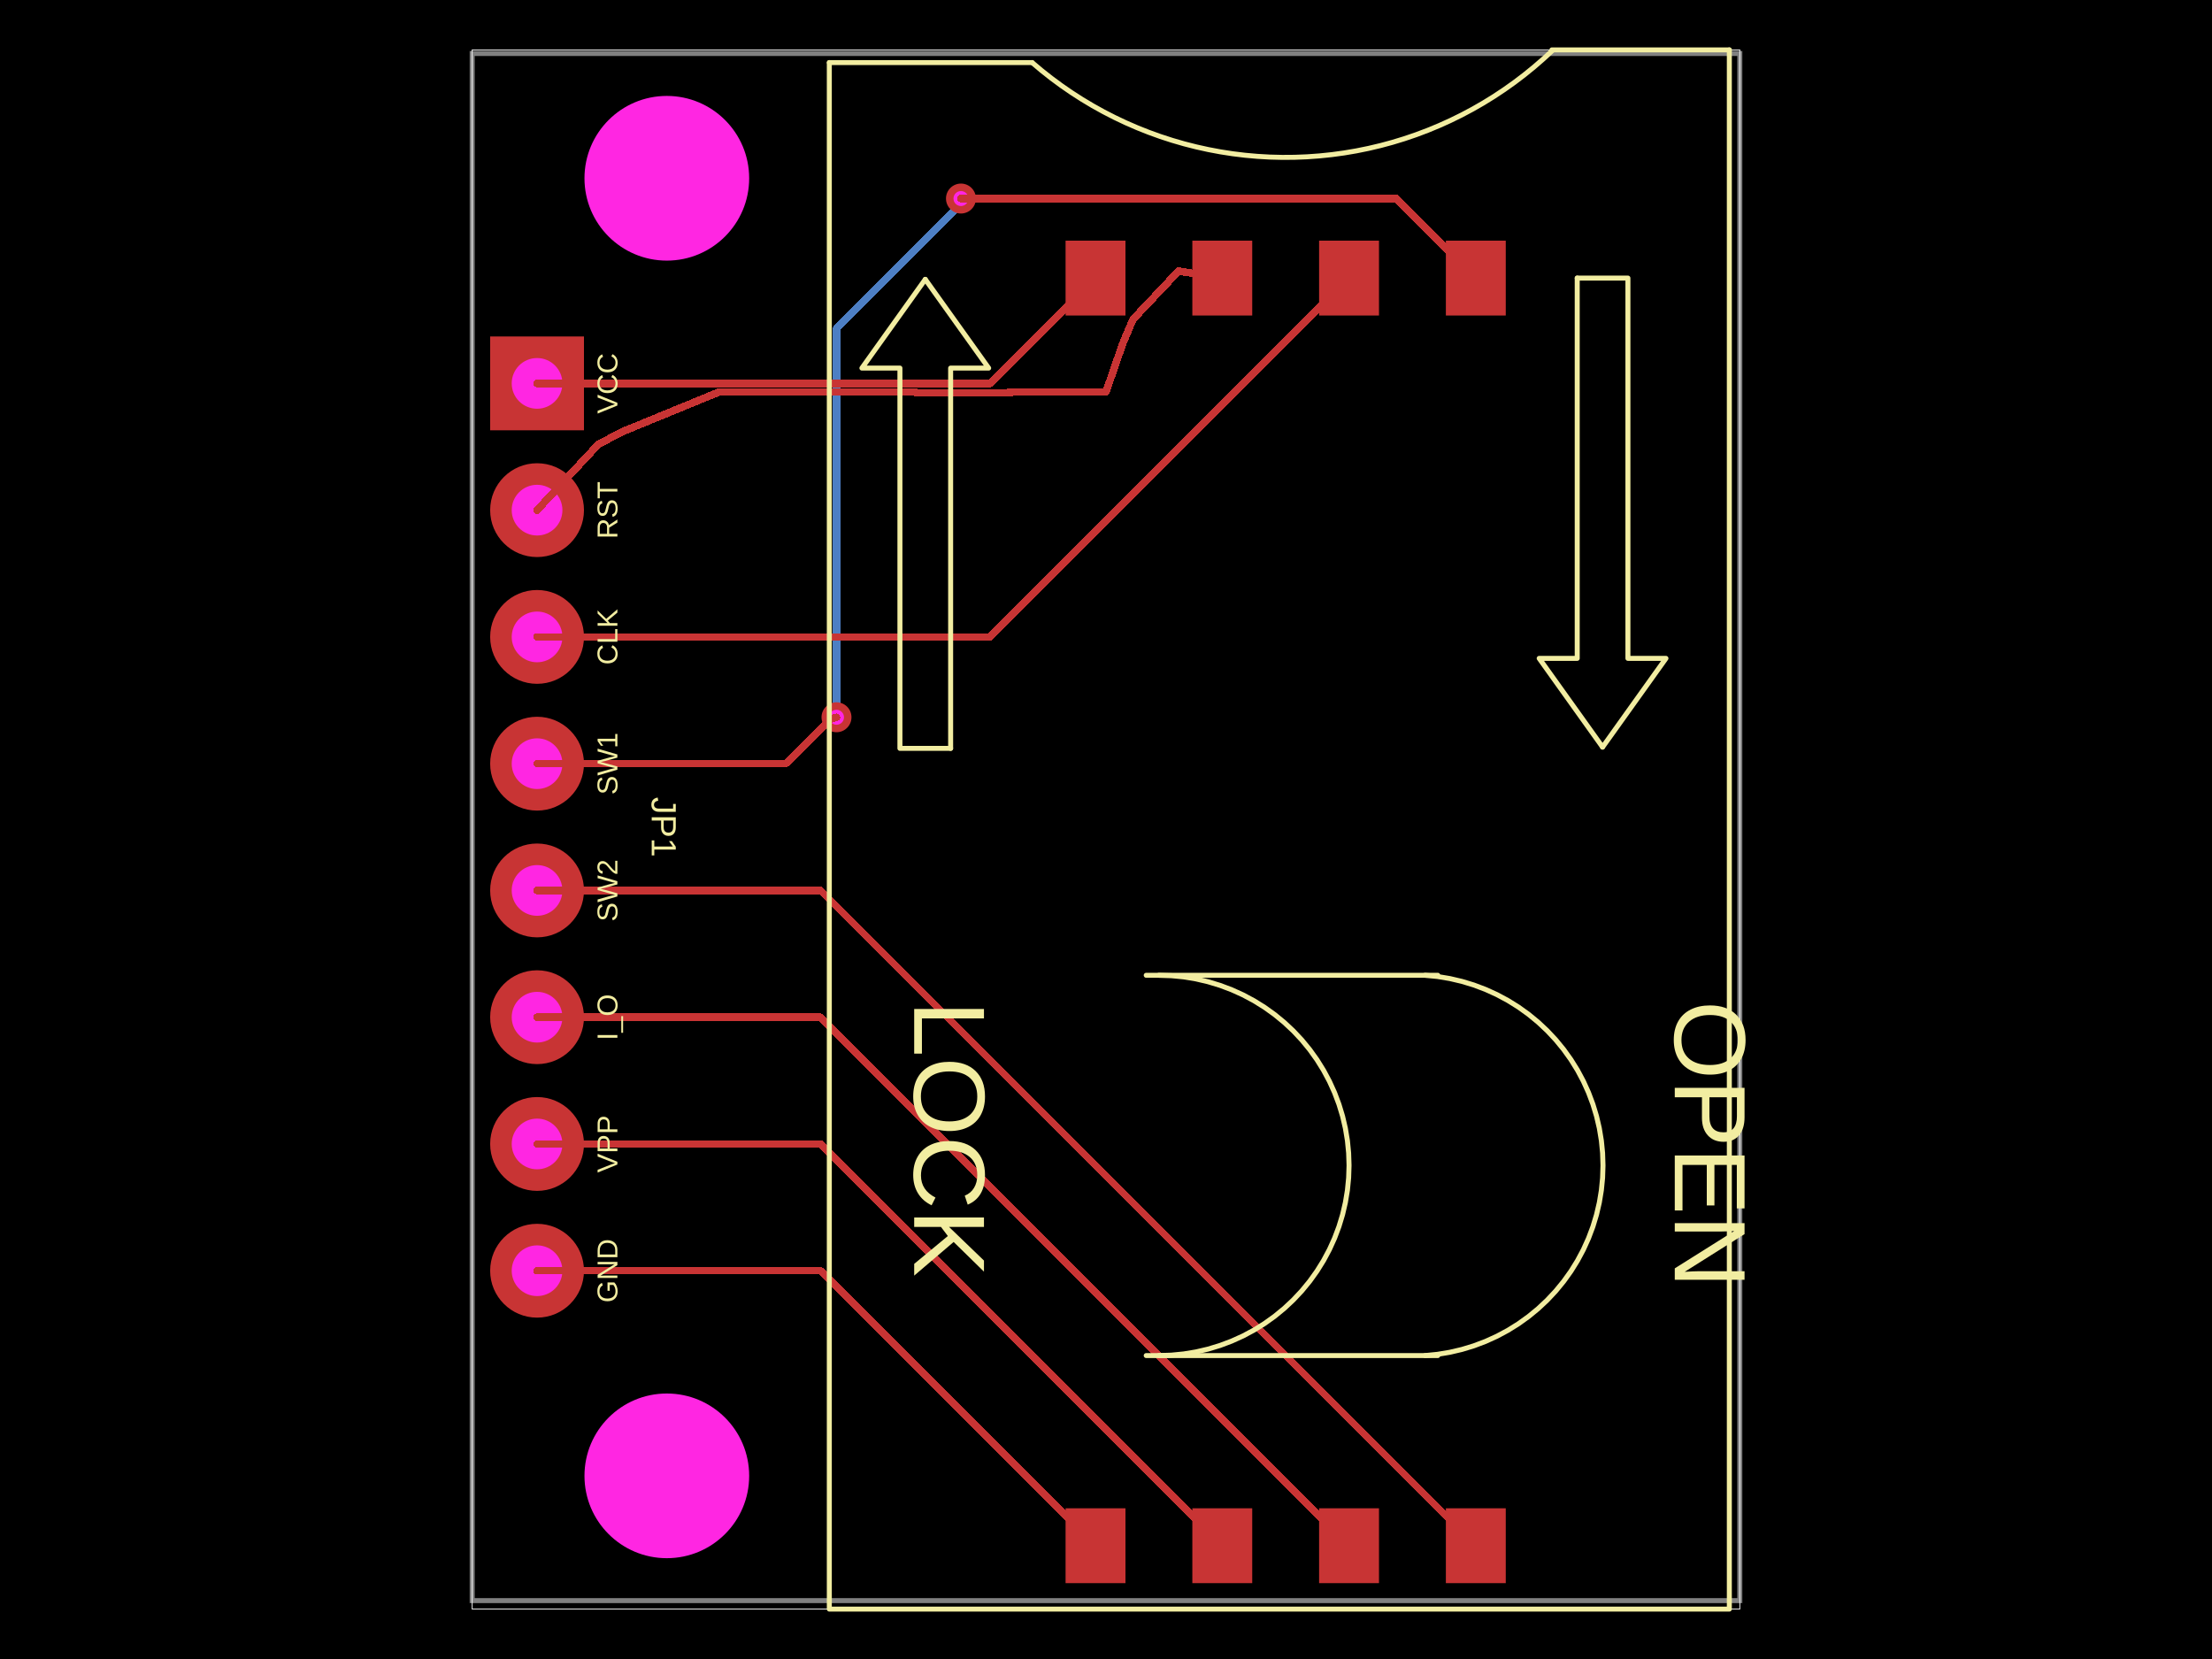
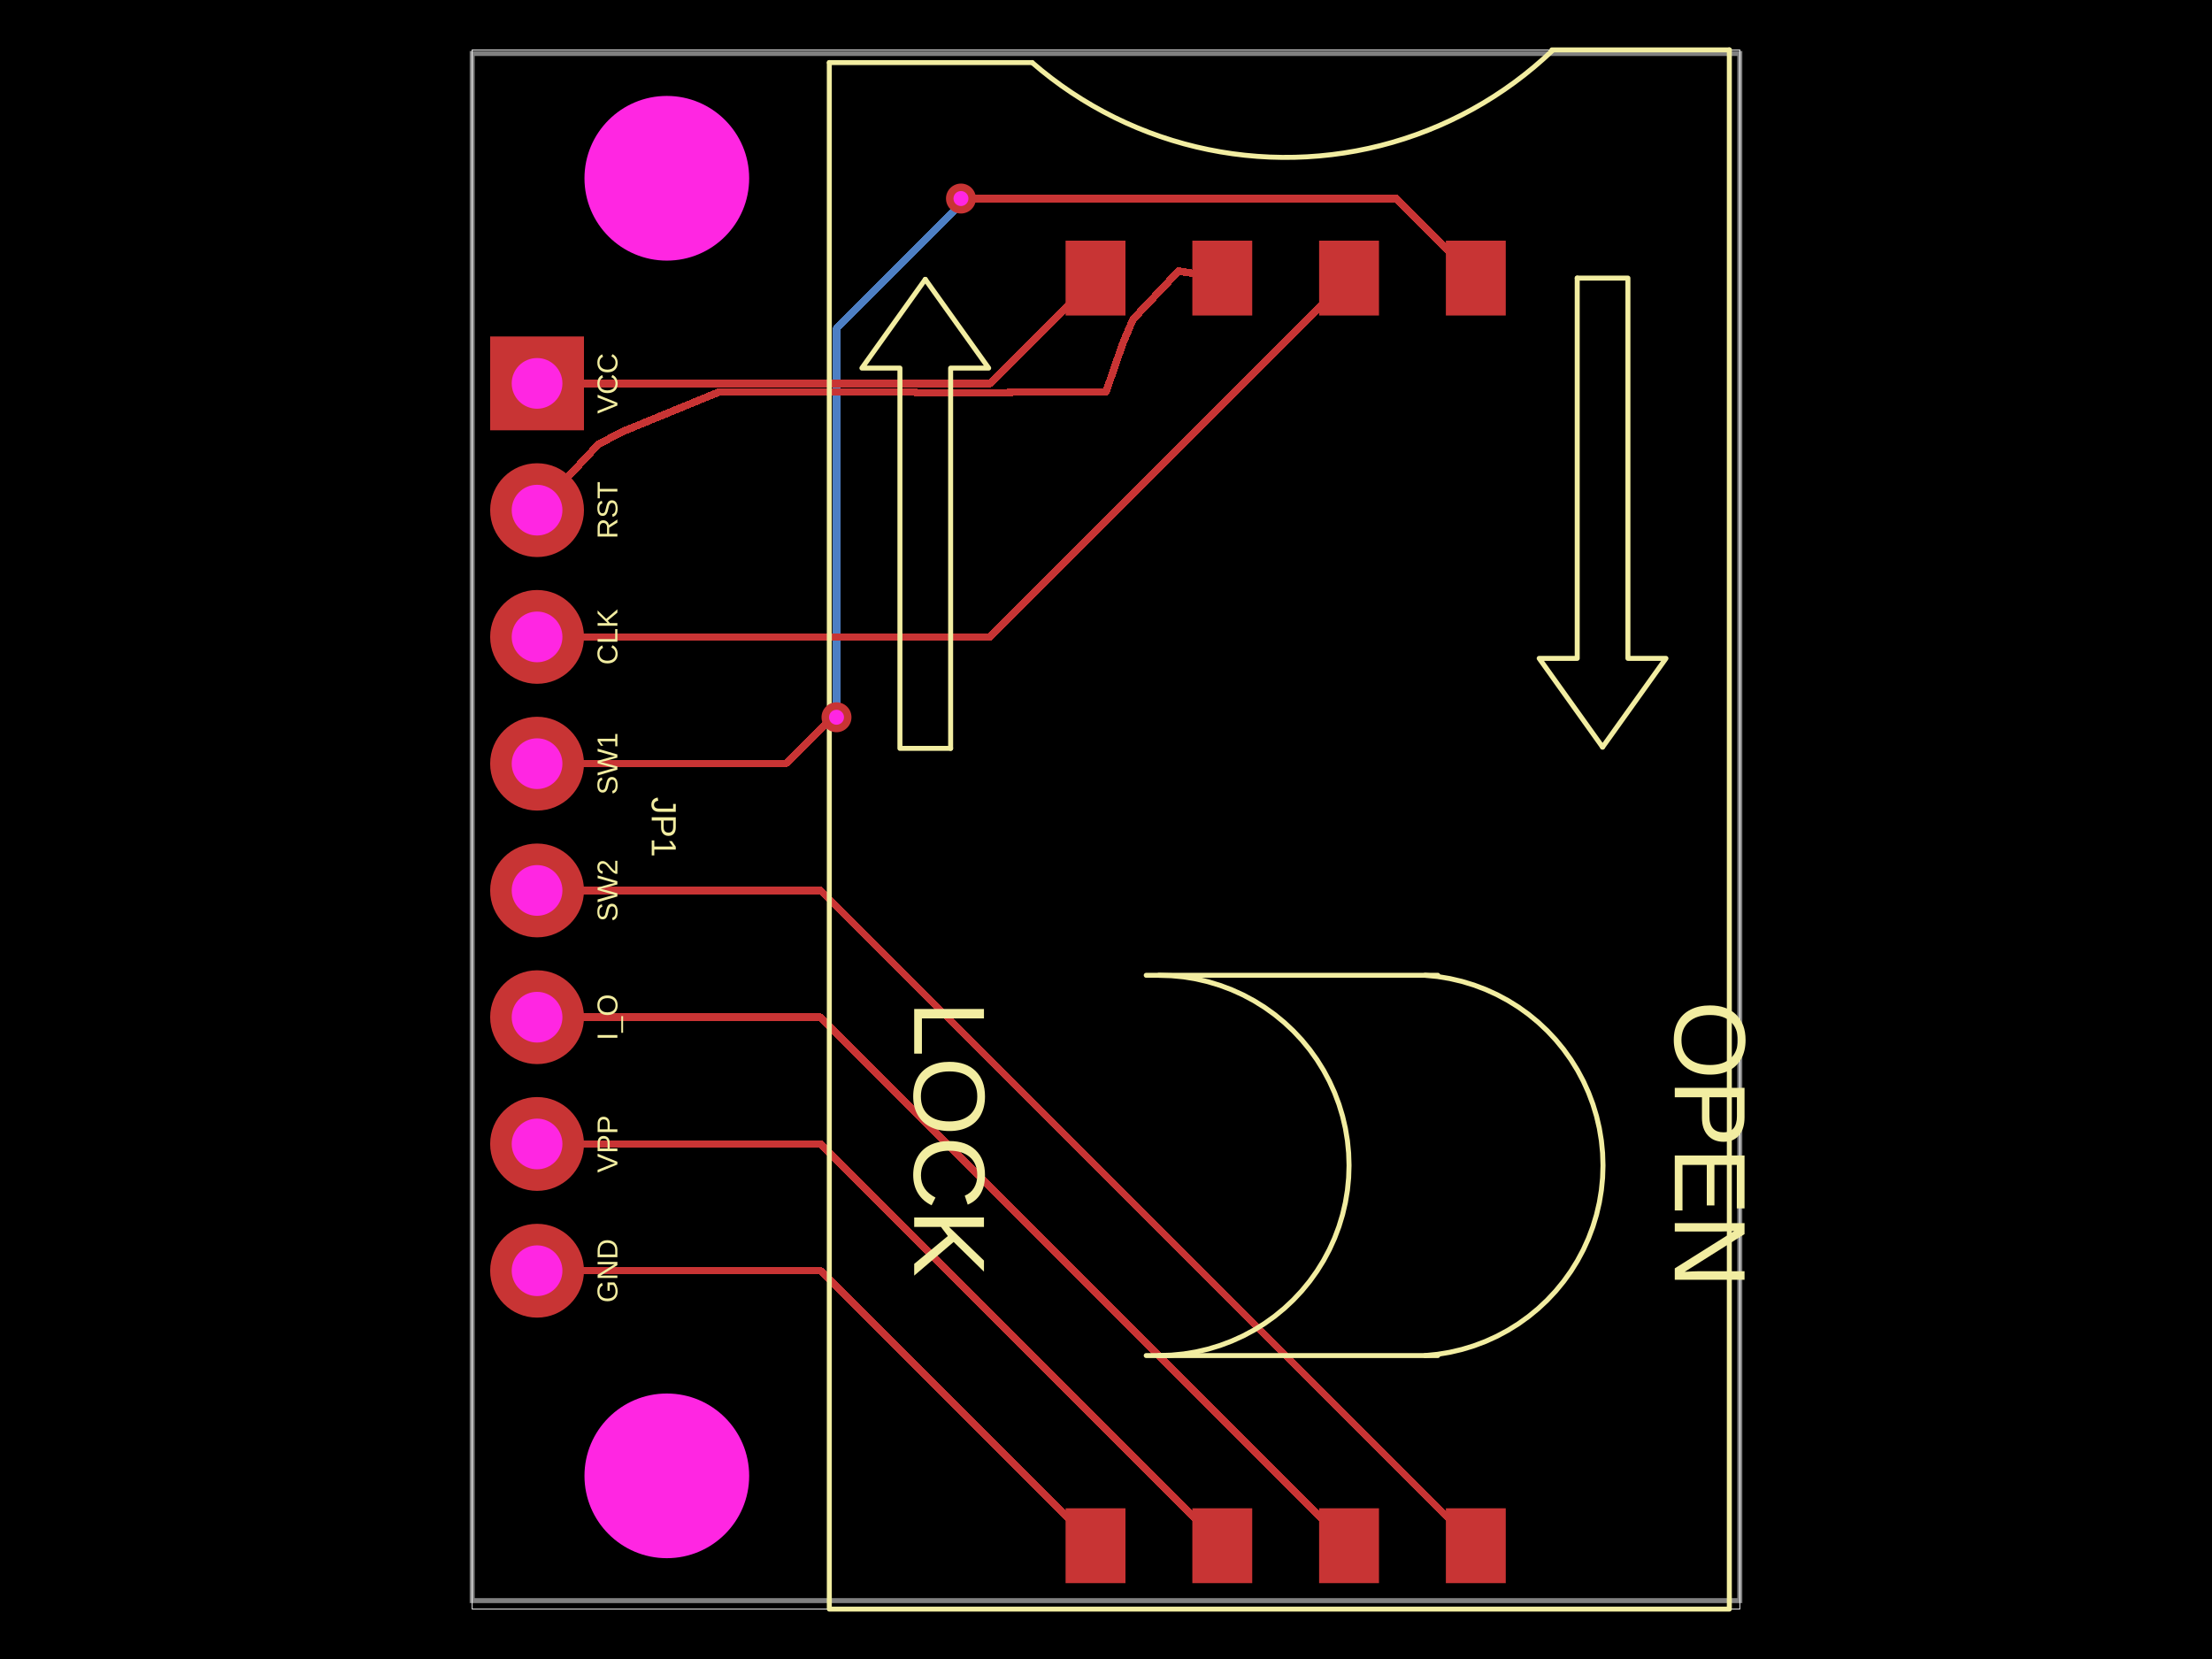
- <svg xmlns="http://www.w3.org/2000/svg" width="800" height="600" data-software-used-string="@tscircuit/core@0.0.783">
+ <svg xmlns="http://www.w3.org/2000/svg" width="800" height="600" data-software-used-string="@tscircuit/core@0.0.862">
  <style />
  <rect class="boundary" x="0" y="0" fill="#000" width="800" height="600" data-type="pcb_background" data-pcb-layer="global" />
  <rect class="pcb-boundary" fill="none" stroke="#fff" stroke-width="0.3" x="170.772" y="18.049" width="458.455" height="563.901" data-type="pcb_boundary" data-pcb-layer="global" />
  <path class="pcb-trace" stroke="rgb(77, 127, 196)" fill="none" d="M 302.533 259.407 L 302.533 259.407" stroke-width="2.707" stroke-linecap="round" stroke-linejoin="round" shape-rendering="crispEdges" data-type="pcb_trace" data-pcb-layer="bottom" />
  <path class="pcb-trace" stroke="rgb(77, 127, 196)" fill="none" d="M 302.533 259.407 L 302.533 118.891" stroke-width="2.707" stroke-linecap="round" stroke-linejoin="round" shape-rendering="crispEdges" data-type="pcb_trace" data-pcb-layer="bottom" />
  <path class="pcb-trace" stroke="rgb(77, 127, 196)" fill="none" d="M 302.533 118.891 L 346.744 74.68" stroke-width="2.707" stroke-linecap="round" stroke-linejoin="round" shape-rendering="crispEdges" data-type="pcb_trace" data-pcb-layer="bottom" />
  <path class="pcb-trace" stroke="rgb(77, 127, 196)" fill="none" d="M 346.744 74.68 L 347.544 71.806" stroke-width="2.707" stroke-linecap="round" stroke-linejoin="round" shape-rendering="crispEdges" data-type="pcb_trace" data-pcb-layer="bottom" />
  <path class="pcb-trace" stroke="rgb(77, 127, 196)" fill="none" d="M 347.544 71.806 L 347.544 71.806" stroke-width="2.707" stroke-linecap="round" stroke-linejoin="round" shape-rendering="crispEdges" data-type="pcb_trace" data-pcb-layer="bottom" />
  <path class="pcb-board" d="M 170.772 578.882 L 629.228 578.882 L 629.228 19.35 L 170.772 19.35 Z" fill="none" stroke="rgba(255, 255, 255, 0.5)" stroke-width="1.805" data-type="pcb_board" data-pcb-layer="board" />
-   <g data-type="pcb_plated_hole" data-pcb-layer="through">
-     <rect class="pcb-hole-outer-pad" fill="rgb(200, 52, 52)" x="177.27" y="121.69" width="33.933" height="33.933" data-type="pcb_plated_hole" data-pcb-layer="top" />
-     <circle class="pcb-hole-inner" fill="#FF26E2" cx="194.237" cy="138.657" r="9.169" data-type="pcb_plated_hole_drill" data-pcb-layer="drill" />
-   </g>
-   <g data-type="pcb_plated_hole" data-pcb-layer="through">
-     <circle class="pcb-hole-outer" fill="rgb(200, 52, 52)" cx="194.237" cy="184.502" r="16.966" data-type="pcb_plated_hole" data-pcb-layer="top" />
-     <circle class="pcb-hole-inner" fill="#FF26E2" cx="194.237" cy="184.502" r="9.169" data-type="pcb_plated_hole_drill" data-pcb-layer="drill" />
-   </g>
-   <g data-type="pcb_plated_hole" data-pcb-layer="through">
-     <circle class="pcb-hole-outer" fill="rgb(200, 52, 52)" cx="194.237" cy="230.348" r="16.966" data-type="pcb_plated_hole" data-pcb-layer="top" />
-     <circle class="pcb-hole-inner" fill="#FF26E2" cx="194.237" cy="230.348" r="9.169" data-type="pcb_plated_hole_drill" data-pcb-layer="drill" />
-   </g>
-   <g data-type="pcb_plated_hole" data-pcb-layer="through">
-     <circle class="pcb-hole-outer" fill="rgb(200, 52, 52)" cx="194.237" cy="276.193" r="16.966" data-type="pcb_plated_hole" data-pcb-layer="top" />
-     <circle class="pcb-hole-inner" fill="#FF26E2" cx="194.237" cy="276.193" r="9.169" data-type="pcb_plated_hole_drill" data-pcb-layer="drill" />
-   </g>
-   <g data-type="pcb_plated_hole" data-pcb-layer="through">
-     <circle class="pcb-hole-outer" fill="rgb(200, 52, 52)" cx="194.237" cy="322.039" r="16.966" data-type="pcb_plated_hole" data-pcb-layer="top" />
-     <circle class="pcb-hole-inner" fill="#FF26E2" cx="194.237" cy="322.039" r="9.169" data-type="pcb_plated_hole_drill" data-pcb-layer="drill" />
-   </g>
-   <g data-type="pcb_plated_hole" data-pcb-layer="through">
-     <circle class="pcb-hole-outer" fill="rgb(200, 52, 52)" cx="194.237" cy="367.884" r="16.966" data-type="pcb_plated_hole" data-pcb-layer="top" />
-     <circle class="pcb-hole-inner" fill="#FF26E2" cx="194.237" cy="367.884" r="9.169" data-type="pcb_plated_hole_drill" data-pcb-layer="drill" />
-   </g>
-   <g data-type="pcb_plated_hole" data-pcb-layer="through">
-     <circle class="pcb-hole-outer" fill="rgb(200, 52, 52)" cx="194.237" cy="413.73" r="16.966" data-type="pcb_plated_hole" data-pcb-layer="top" />
-     <circle class="pcb-hole-inner" fill="#FF26E2" cx="194.237" cy="413.73" r="9.169" data-type="pcb_plated_hole_drill" data-pcb-layer="drill" />
-   </g>
-   <g data-type="pcb_plated_hole" data-pcb-layer="through">
-     <circle class="pcb-hole-outer" fill="rgb(200, 52, 52)" cx="194.237" cy="459.575" r="16.966" data-type="pcb_plated_hole" data-pcb-layer="top" />
-     <circle class="pcb-hole-inner" fill="#FF26E2" cx="194.237" cy="459.575" r="9.169" data-type="pcb_plated_hole_drill" data-pcb-layer="drill" />
-   </g>
-   <g data-type="pcb_via" data-pcb-layer="through">
-     <circle class="pcb-hole-outer" fill="rgb(200, 52, 52)" cx="302.533" cy="259.407" r="5.415" data-type="pcb_via" data-pcb-layer="top" />
-     <circle class="pcb-hole-inner" fill="#FF26E2" cx="302.533" cy="259.407" r="2.707" data-type="pcb_via" data-pcb-layer="drill" />
-   </g>
-   <g data-type="pcb_via" data-pcb-layer="through">
-     <circle class="pcb-hole-outer" fill="rgb(200, 52, 52)" cx="347.544" cy="71.806" r="5.415" data-type="pcb_via" data-pcb-layer="top" />
-     <circle class="pcb-hole-inner" fill="#FF26E2" cx="347.544" cy="71.806" r="2.707" data-type="pcb_via" data-pcb-layer="drill" />
-   </g>
  <rect class="pcb-pad" fill="rgb(200, 52, 52)" x="522.917" y="545.491" width="21.659" height="27.074" data-type="pcb_smtpad" data-pcb-layer="top" />
  <rect class="pcb-pad" fill="rgb(200, 52, 52)" x="477.071" y="545.491" width="21.659" height="27.074" data-type="pcb_smtpad" data-pcb-layer="top" />
  <rect class="pcb-pad" fill="rgb(200, 52, 52)" x="431.226" y="545.491" width="21.659" height="27.074" data-type="pcb_smtpad" data-pcb-layer="top" />
  <rect class="pcb-pad" fill="rgb(200, 52, 52)" x="385.38" y="545.491" width="21.659" height="27.074" data-type="pcb_smtpad" data-pcb-layer="top" />
  <rect class="pcb-pad" fill="rgb(200, 52, 52)" x="385.38" y="87.035" width="21.659" height="27.074" data-type="pcb_smtpad" data-pcb-layer="top" />
  <rect class="pcb-pad" fill="rgb(200, 52, 52)" x="431.226" y="87.035" width="21.659" height="27.074" data-type="pcb_smtpad" data-pcb-layer="top" />
  <rect class="pcb-pad" fill="rgb(200, 52, 52)" x="477.071" y="87.035" width="21.659" height="27.074" data-type="pcb_smtpad" data-pcb-layer="top" />
  <rect class="pcb-pad" fill="rgb(200, 52, 52)" x="522.917" y="87.035" width="21.659" height="27.074" data-type="pcb_smtpad" data-pcb-layer="top" />
  <path class="pcb-trace" stroke="rgb(200, 52, 52)" fill="none" d="M 194.237 459.575 L 296.757 459.575" stroke-width="2.707" stroke-linecap="round" stroke-linejoin="round" shape-rendering="crispEdges" data-type="pcb_trace" data-pcb-layer="top" />
  <path class="pcb-trace" stroke="rgb(200, 52, 52)" fill="none" d="M 296.757 459.575 L 396.21 559.028" stroke-width="2.707" stroke-linecap="round" stroke-linejoin="round" shape-rendering="crispEdges" data-type="pcb_trace" data-pcb-layer="top" />
  <path class="pcb-trace" stroke="rgb(200, 52, 52)" fill="none" d="M 194.237 413.73 L 296.757 413.73" stroke-width="2.707" stroke-linecap="round" stroke-linejoin="round" shape-rendering="crispEdges" data-type="pcb_trace" data-pcb-layer="top" />
  <path class="pcb-trace" stroke="rgb(200, 52, 52)" fill="none" d="M 296.757 413.73 L 442.055 559.028" stroke-width="2.707" stroke-linecap="round" stroke-linejoin="round" shape-rendering="crispEdges" data-type="pcb_trace" data-pcb-layer="top" />
  <path class="pcb-trace" stroke="rgb(200, 52, 52)" fill="none" d="M 194.237 367.884 L 296.757 367.884" stroke-width="2.707" stroke-linecap="round" stroke-linejoin="round" shape-rendering="crispEdges" data-type="pcb_trace" data-pcb-layer="top" />
  <path class="pcb-trace" stroke="rgb(200, 52, 52)" fill="none" d="M 296.757 367.884 L 487.901 559.028" stroke-width="2.707" stroke-linecap="round" stroke-linejoin="round" shape-rendering="crispEdges" data-type="pcb_trace" data-pcb-layer="top" />
  <path class="pcb-trace" stroke="rgb(200, 52, 52)" fill="none" d="M 194.237 322.039 L 296.757 322.039" stroke-width="2.707" stroke-linecap="round" stroke-linejoin="round" shape-rendering="crispEdges" data-type="pcb_trace" data-pcb-layer="top" />
  <path class="pcb-trace" stroke="rgb(200, 52, 52)" fill="none" d="M 296.757 322.039 L 533.746 559.028" stroke-width="2.707" stroke-linecap="round" stroke-linejoin="round" shape-rendering="crispEdges" data-type="pcb_trace" data-pcb-layer="top" />
  <path class="pcb-trace" stroke="rgb(200, 52, 52)" fill="none" d="M 194.237 276.193 L 284.165 276.193" stroke-width="2.707" stroke-linecap="round" stroke-linejoin="round" shape-rendering="crispEdges" data-type="pcb_trace" data-pcb-layer="top" />
  <path class="pcb-trace" stroke="rgb(200, 52, 52)" fill="none" d="M 284.165 276.193 L 300.343 260.016" stroke-width="2.707" stroke-linecap="round" stroke-linejoin="round" shape-rendering="crispEdges" data-type="pcb_trace" data-pcb-layer="top" />
  <path class="pcb-trace" stroke="rgb(200, 52, 52)" fill="none" d="M 300.343 260.016 L 302.533 259.407" stroke-width="2.707" stroke-linecap="round" stroke-linejoin="round" shape-rendering="crispEdges" data-type="pcb_trace" data-pcb-layer="top" />
  <path class="pcb-trace" stroke="rgb(200, 52, 52)" fill="none" d="M 302.533 259.407 L 302.533 259.407" stroke-width="2.707" stroke-linecap="round" stroke-linejoin="round" shape-rendering="crispEdges" data-type="pcb_trace" data-pcb-layer="top" />
  <path class="pcb-trace" stroke="rgb(200, 52, 52)" fill="none" d="M 347.544 71.806 L 347.544 71.806" stroke-width="2.707" stroke-linecap="round" stroke-linejoin="round" shape-rendering="crispEdges" data-type="pcb_trace" data-pcb-layer="top" />
  <path class="pcb-trace" stroke="rgb(200, 52, 52)" fill="none" d="M 347.544 71.806 L 504.98 71.806" stroke-width="2.707" stroke-linecap="round" stroke-linejoin="round" shape-rendering="crispEdges" data-type="pcb_trace" data-pcb-layer="top" />
  <path class="pcb-trace" stroke="rgb(200, 52, 52)" fill="none" d="M 504.98 71.806 L 533.746 100.572" stroke-width="2.707" stroke-linecap="round" stroke-linejoin="round" shape-rendering="crispEdges" data-type="pcb_trace" data-pcb-layer="top" />
  <path class="pcb-trace" stroke="rgb(200, 52, 52)" fill="none" d="M 194.237 230.348 L 358.125 230.348" stroke-width="2.707" stroke-linecap="round" stroke-linejoin="round" shape-rendering="crispEdges" data-type="pcb_trace" data-pcb-layer="top" />
  <path class="pcb-trace" stroke="rgb(200, 52, 52)" fill="none" d="M 358.125 230.348 L 487.901 100.572" stroke-width="2.707" stroke-linecap="round" stroke-linejoin="round" shape-rendering="crispEdges" data-type="pcb_trace" data-pcb-layer="top" />
  <path class="pcb-trace" stroke="rgb(200, 52, 52)" fill="none" d="M 194.237 184.502 L 216.403 160.69" stroke-width="2.707" stroke-linecap="round" stroke-linejoin="round" shape-rendering="crispEdges" data-type="pcb_trace" data-pcb-layer="top" />
  <path class="pcb-trace" stroke="rgb(200, 52, 52)" fill="none" d="M 216.403 160.69 L 225.146 156.111" stroke-width="2.707" stroke-linecap="round" stroke-linejoin="round" shape-rendering="crispEdges" data-type="pcb_trace" data-pcb-layer="top" />
  <path class="pcb-trace" stroke="rgb(200, 52, 52)" fill="none" d="M 225.146 156.111 L 260.117 141.748" stroke-width="2.707" stroke-linecap="round" stroke-linejoin="round" shape-rendering="crispEdges" data-type="pcb_trace" data-pcb-layer="top" />
  <path class="pcb-trace" stroke="rgb(200, 52, 52)" fill="none" d="M 260.117 141.748 L 295.088 141.748" stroke-width="2.707" stroke-linecap="round" stroke-linejoin="round" shape-rendering="crispEdges" data-type="pcb_trace" data-pcb-layer="top" />
  <path class="pcb-trace" stroke="rgb(200, 52, 52)" fill="none" d="M 295.088 141.748 L 330.058 141.748" stroke-width="2.707" stroke-linecap="round" stroke-linejoin="round" shape-rendering="crispEdges" data-type="pcb_trace" data-pcb-layer="top" />
  <path class="pcb-trace" stroke="rgb(200, 52, 52)" fill="none" d="M 330.058 141.748 L 332.54 142.086" stroke-width="2.707" stroke-linecap="round" stroke-linejoin="round" shape-rendering="crispEdges" data-type="pcb_trace" data-pcb-layer="top" />
  <path class="pcb-trace" stroke="rgb(200, 52, 52)" fill="none" d="M 332.54 142.086 L 336.15 142.086" stroke-width="2.707" stroke-linecap="round" stroke-linejoin="round" shape-rendering="crispEdges" data-type="pcb_trace" data-pcb-layer="top" />
  <path class="pcb-trace" stroke="rgb(200, 52, 52)" fill="none" d="M 336.15 142.086 L 339.76 142.086" stroke-width="2.707" stroke-linecap="round" stroke-linejoin="round" shape-rendering="crispEdges" data-type="pcb_trace" data-pcb-layer="top" />
  <path class="pcb-trace" stroke="rgb(200, 52, 52)" fill="none" d="M 339.76 142.086 L 343.37 142.086" stroke-width="2.707" stroke-linecap="round" stroke-linejoin="round" shape-rendering="crispEdges" data-type="pcb_trace" data-pcb-layer="top" />
  <path class="pcb-trace" stroke="rgb(200, 52, 52)" fill="none" d="M 343.37 142.086 L 346.98 142.086" stroke-width="2.707" stroke-linecap="round" stroke-linejoin="round" shape-rendering="crispEdges" data-type="pcb_trace" data-pcb-layer="top" />
  <path class="pcb-trace" stroke="rgb(200, 52, 52)" fill="none" d="M 346.98 142.086 L 350.59 142.086" stroke-width="2.707" stroke-linecap="round" stroke-linejoin="round" shape-rendering="crispEdges" data-type="pcb_trace" data-pcb-layer="top" />
  <path class="pcb-trace" stroke="rgb(200, 52, 52)" fill="none" d="M 350.59 142.086 L 354.2 142.086" stroke-width="2.707" stroke-linecap="round" stroke-linejoin="round" shape-rendering="crispEdges" data-type="pcb_trace" data-pcb-layer="top" />
  <path class="pcb-trace" stroke="rgb(200, 52, 52)" fill="none" d="M 354.2 142.086 L 357.809 142.086" stroke-width="2.707" stroke-linecap="round" stroke-linejoin="round" shape-rendering="crispEdges" data-type="pcb_trace" data-pcb-layer="top" />
  <path class="pcb-trace" stroke="rgb(200, 52, 52)" fill="none" d="M 357.809 142.086 L 361.419 142.086" stroke-width="2.707" stroke-linecap="round" stroke-linejoin="round" shape-rendering="crispEdges" data-type="pcb_trace" data-pcb-layer="top" />
  <path class="pcb-trace" stroke="rgb(200, 52, 52)" fill="none" d="M 361.419 142.086 L 365.029 142.086" stroke-width="2.707" stroke-linecap="round" stroke-linejoin="round" shape-rendering="crispEdges" data-type="pcb_trace" data-pcb-layer="top" />
  <path class="pcb-trace" stroke="rgb(200, 52, 52)" fill="none" d="M 365.029 142.086 L 365.706 142.086" stroke-width="2.707" stroke-linecap="round" stroke-linejoin="round" shape-rendering="crispEdges" data-type="pcb_trace" data-pcb-layer="top" />
  <path class="pcb-trace" stroke="rgb(200, 52, 52)" fill="none" d="M 365.706 142.086 L 365.029 141.748" stroke-width="2.707" stroke-linecap="round" stroke-linejoin="round" shape-rendering="crispEdges" data-type="pcb_trace" data-pcb-layer="top" />
  <path class="pcb-trace" stroke="rgb(200, 52, 52)" fill="none" d="M 365.029 141.748 L 400 141.748" stroke-width="2.707" stroke-linecap="round" stroke-linejoin="round" shape-rendering="crispEdges" data-type="pcb_trace" data-pcb-layer="top" />
  <path class="pcb-trace" stroke="rgb(200, 52, 52)" fill="none" d="M 400 141.748 L 406.053 124.262" stroke-width="2.707" stroke-linecap="round" stroke-linejoin="round" shape-rendering="crispEdges" data-type="pcb_trace" data-pcb-layer="top" />
  <path class="pcb-trace" stroke="rgb(200, 52, 52)" fill="none" d="M 406.053 124.262 L 409.751 115.52" stroke-width="2.707" stroke-linecap="round" stroke-linejoin="round" shape-rendering="crispEdges" data-type="pcb_trace" data-pcb-layer="top" />
  <path class="pcb-trace" stroke="rgb(200, 52, 52)" fill="none" d="M 409.751 115.52 L 426.228 98.034" stroke-width="2.707" stroke-linecap="round" stroke-linejoin="round" shape-rendering="crispEdges" data-type="pcb_trace" data-pcb-layer="top" />
  <path class="pcb-trace" stroke="rgb(200, 52, 52)" fill="none" d="M 426.228 98.034 L 442.055 100.572" stroke-width="2.707" stroke-linecap="round" stroke-linejoin="round" shape-rendering="crispEdges" data-type="pcb_trace" data-pcb-layer="top" />
  <path class="pcb-trace" stroke="rgb(200, 52, 52)" fill="none" d="M 194.237 138.657 L 358.125 138.657" stroke-width="2.707" stroke-linecap="round" stroke-linejoin="round" shape-rendering="crispEdges" data-type="pcb_trace" data-pcb-layer="top" />
  <path class="pcb-trace" stroke="rgb(200, 52, 52)" fill="none" d="M 358.125 138.657 L 396.21 100.572" stroke-width="2.707" stroke-linecap="round" stroke-linejoin="round" shape-rendering="crispEdges" data-type="pcb_trace" data-pcb-layer="top" />
  <path class="pcb-silkscreen pcb-silkscreen-top" d="M 625.437 18.049 L 625.437 581.951 L 299.934 581.951 L 299.934 22.634" fill="none" stroke="#f2eda1" stroke-width="1.805" stroke-linecap="round" stroke-linejoin="round" data-pcb-component-id="pcb_component_0" data-pcb-silkscreen-path-id="pcb_silkscreen_path_0" data-type="pcb_silkscreen_path" data-pcb-layer="top" />
  <path class="pcb-silkscreen pcb-silkscreen-top" d="M 625.437 18.049 L 561.254 18.049" fill="none" stroke="#f2eda1" stroke-width="1.805" stroke-linecap="round" stroke-linejoin="round" data-pcb-component-id="pcb_component_0" data-pcb-silkscreen-path-id="pcb_silkscreen_path_1" data-type="pcb_silkscreen_path" data-pcb-layer="top" />
  <path class="pcb-silkscreen pcb-silkscreen-top" d="M 373.287 22.634 L 299.934 22.634" fill="none" stroke="#f2eda1" stroke-width="1.805" stroke-linecap="round" stroke-linejoin="round" data-pcb-component-id="pcb_component_0" data-pcb-silkscreen-path-id="pcb_silkscreen_path_2" data-type="pcb_silkscreen_path" data-pcb-layer="top" />
  <path class="pcb-silkscreen pcb-silkscreen-top" d="M 519.993 352.722 L 414.548 352.722" fill="none" stroke="#f2eda1" stroke-width="1.805" stroke-linecap="round" stroke-linejoin="round" data-pcb-component-id="pcb_component_0" data-pcb-silkscreen-path-id="pcb_silkscreen_path_3" data-type="pcb_silkscreen_path" data-pcb-layer="top" />
  <path class="pcb-silkscreen pcb-silkscreen-top" d="M 519.993 490.259 L 414.548 490.259" fill="none" stroke="#f2eda1" stroke-width="1.805" stroke-linecap="round" stroke-linejoin="round" data-pcb-component-id="pcb_component_0" data-pcb-silkscreen-path-id="pcb_silkscreen_path_4" data-type="pcb_silkscreen_path" data-pcb-layer="top" />
  <path class="pcb-silkscreen pcb-silkscreen-top" d="M 570.423 100.571 L 570.423 238.108 L 556.669 238.108 L 579.592 270.2" fill="none" stroke="#f2eda1" stroke-width="1.805" stroke-linecap="round" stroke-linejoin="round" data-pcb-component-id="pcb_component_0" data-pcb-silkscreen-path-id="pcb_silkscreen_path_5" data-type="pcb_silkscreen_path" data-pcb-layer="top" />
  <path class="pcb-silkscreen pcb-silkscreen-top" d="M 579.592 100.571 L 570.423 100.571 L 588.761 100.571 L 588.761 238.108 L 602.515 238.108 L 579.592 270.2" fill="none" stroke="#f2eda1" stroke-width="1.805" stroke-linecap="round" stroke-linejoin="round" data-pcb-component-id="pcb_component_0" data-pcb-silkscreen-path-id="pcb_silkscreen_path_6" data-type="pcb_silkscreen_path" data-pcb-layer="top" />
  <path class="pcb-silkscreen pcb-silkscreen-top" d="M 334.64 270.66 L 343.809 270.66 L 325.47 270.66 L 325.47 133.123 L 311.717 133.123 L 334.64 101.031" fill="none" stroke="#f2eda1" stroke-width="1.805" stroke-linecap="round" stroke-linejoin="round" data-pcb-component-id="pcb_component_0" data-pcb-silkscreen-path-id="pcb_silkscreen_path_7" data-type="pcb_silkscreen_path" data-pcb-layer="top" />
  <path class="pcb-silkscreen pcb-silkscreen-top" d="M 343.809 270.66 L 343.809 133.123 L 357.562 133.123 L 334.64 101.031" fill="none" stroke="#f2eda1" stroke-width="1.805" stroke-linecap="round" stroke-linejoin="round" data-pcb-component-id="pcb_component_0" data-pcb-silkscreen-path-id="pcb_silkscreen_path_8" data-type="pcb_silkscreen_path" data-pcb-layer="top" />
  <path class="pcb-silkscreen pcb-silkscreen-top" d="M 373.287 22.634 L 376.721 25.525 L 380.247 28.304 L 383.86 30.968 L 387.557 33.515 L 391.333 35.942 L 395.186 38.247 L 399.111 40.426 L 403.103 42.478 L 407.16 44.401 L 411.276 46.193 L 415.448 47.851 L 419.67 49.375 L 423.94 50.762 L 428.252 52.012 L 432.602 53.122 L 436.985 54.092 L 441.397 54.92 L 445.833 55.607 L 450.29 56.15 L 454.761 56.55 L 459.243 56.806 L 463.731 56.919 L 468.22 56.887 L 472.706 56.71 L 477.183 56.39 L 481.649 55.926 L 486.097 55.319 L 490.523 54.569 L 494.923 53.678 L 499.291 52.646 L 503.625 51.474 L 507.919 50.163 L 512.168 48.715 L 516.368 47.131 L 520.516 45.413 L 524.606 43.563 L 528.635 41.582 L 532.598 39.473 L 536.491 37.238 L 540.31 34.879 L 544.052 32.398 L 547.712 29.799 L 551.287 27.083 L 554.772 24.254 L 558.165 21.314 L 561.462 18.267" fill="none" stroke="#f2eda1" stroke-width="1.805" stroke-linecap="round" stroke-linejoin="round" data-pcb-component-id="pcb_component_0" data-pcb-silkscreen-path-id="pcb_silkscreen_path_9" data-type="pcb_silkscreen_path" data-pcb-layer="top" />
  <path class="pcb-silkscreen pcb-silkscreen-top" d="M 419.132 352.722 L 423.63 352.869 L 428.108 353.31 L 432.548 354.043 L 436.931 355.065 L 441.237 356.371 L 445.449 357.957 L 449.548 359.814 L 453.517 361.935 L 457.338 364.311 L 460.996 366.933 L 464.474 369.787 L 467.759 372.864 L 470.835 376.148 L 473.69 379.627 L 476.311 383.285 L 478.688 387.106 L 480.809 391.075 L 482.666 395.174 L 484.251 399.385 L 485.557 403.692 L 486.579 408.074 L 487.312 412.514 L 487.753 416.993 L 487.901 421.49 L 487.753 425.988 L 487.312 430.466 L 486.579 434.906 L 485.557 439.289 L 484.251 443.595 L 482.666 447.807 L 480.809 451.906 L 478.688 455.874 L 476.311 459.696 L 473.69 463.354 L 470.835 466.832 L 467.759 470.117 L 464.474 473.193 L 460.996 476.048 L 457.338 478.669 L 453.517 481.045 L 449.548 483.167 L 445.449 485.024 L 441.237 486.609 L 436.931 487.915 L 432.548 488.937 L 428.108 489.67 L 423.63 490.111 L 419.132 490.259" fill="none" stroke="#f2eda1" stroke-width="1.805" stroke-linecap="round" stroke-linejoin="round" data-pcb-component-id="pcb_component_0" data-pcb-silkscreen-path-id="pcb_silkscreen_path_10" data-type="pcb_silkscreen_path" data-pcb-layer="top" />
  <path class="pcb-silkscreen pcb-silkscreen-top" d="M 515.408 490.259 L 519.893 489.812 L 524.338 489.073 L 528.726 488.045 L 533.038 486.733 L 537.254 485.142 L 541.357 483.278 L 545.33 481.151 L 549.156 478.768 L 552.817 476.14 L 556.299 473.279 L 559.586 470.196 L 562.665 466.905 L 565.522 463.42 L 568.146 459.756 L 570.524 455.927 L 572.647 451.952 L 574.506 447.847 L 576.092 443.628 L 577.399 439.315 L 578.422 434.926 L 579.155 430.48 L 579.597 425.995 L 579.744 421.49 L 579.597 416.986 L 579.155 412.501 L 578.422 408.054 L 577.399 403.665 L 576.092 399.352 L 574.506 395.134 L 572.647 391.028 L 570.524 387.053 L 568.146 383.225 L 565.522 379.56 L 562.665 376.075 L 559.586 372.784 L 556.299 369.702 L 552.817 366.84 L 549.156 364.213 L 545.33 361.83 L 541.357 359.702 L 537.254 357.839 L 533.038 356.247 L 528.726 354.935 L 524.338 353.907 L 519.893 353.169 L 515.408 352.722" fill="none" stroke="#f2eda1" stroke-width="1.805" stroke-linecap="round" stroke-linejoin="round" data-pcb-component-id="pcb_component_0" data-pcb-silkscreen-path-id="pcb_silkscreen_path_11" data-type="pcb_silkscreen_path" data-pcb-layer="top" />
  <text x="0" y="0" dx="0" dy="0" fill="#f2eda1" font-family="Arial, sans-serif" font-size="36.676" text-anchor="start" dominant-baseline="text-after-edge" transform="matrix(6.123233995736766e-17,1,-1,6.123233995736766e-17,597.93,361.8919)" class="pcb-silkscreen-text pcb-silkscreen-top" data-pcb-silkscreen-text-id="pcb_component_0" stroke="none" data-type="pcb_silkscreen_text" data-pcb-layer="top">OPEN</text>
  <text x="0" y="0" dx="0" dy="0" fill="#f2eda1" font-family="Arial, sans-serif" font-size="36.676" text-anchor="start" dominant-baseline="text-after-edge" transform="matrix(6.123233995736766e-17,1,-1,6.123233995736766e-17,322.8567,361.8919)" class="pcb-silkscreen-text pcb-silkscreen-top" data-pcb-silkscreen-text-id="pcb_component_0" stroke="none" data-type="pcb_silkscreen_text" data-pcb-layer="top">LOCK</text>
  <text x="0" y="0" dx="0" dy="0" fill="#f2eda1" font-family="Arial, sans-serif" font-size="10.396" text-anchor="middle" dominant-baseline="central" transform="matrix(6.123233995736766e-17,-1,1,6.123233995736766e-17,219.6862,138.6566)" class="pcb-silkscreen-text pcb-silkscreen-top" data-pcb-silkscreen-text-id="pcb_component_1" stroke="none" data-type="pcb_silkscreen_text" data-pcb-layer="top">VCC</text>
  <text x="0" y="0" dx="0" dy="0" fill="#f2eda1" font-family="Arial, sans-serif" font-size="10.396" text-anchor="middle" dominant-baseline="central" transform="matrix(6.123233995736766e-17,-1,1,6.123233995736766e-17,219.6862,184.5022)" class="pcb-silkscreen-text pcb-silkscreen-top" data-pcb-silkscreen-text-id="pcb_component_1" stroke="none" data-type="pcb_silkscreen_text" data-pcb-layer="top">RST</text>
  <text x="0" y="0" dx="0" dy="0" fill="#f2eda1" font-family="Arial, sans-serif" font-size="10.396" text-anchor="middle" dominant-baseline="central" transform="matrix(6.123233995736766e-17,-1,1,6.123233995736766e-17,219.6862,230.3477)" class="pcb-silkscreen-text pcb-silkscreen-top" data-pcb-silkscreen-text-id="pcb_component_1" stroke="none" data-type="pcb_silkscreen_text" data-pcb-layer="top">CLK</text>
  <text x="0" y="0" dx="0" dy="0" fill="#f2eda1" font-family="Arial, sans-serif" font-size="10.396" text-anchor="middle" dominant-baseline="central" transform="matrix(6.123233995736766e-17,-1,1,6.123233995736766e-17,219.6862,276.1933)" class="pcb-silkscreen-text pcb-silkscreen-top" data-pcb-silkscreen-text-id="pcb_component_1" stroke="none" data-type="pcb_silkscreen_text" data-pcb-layer="top">SW1</text>
  <text x="0" y="0" dx="0" dy="0" fill="#f2eda1" font-family="Arial, sans-serif" font-size="10.396" text-anchor="middle" dominant-baseline="central" transform="matrix(6.123233995736766e-17,-1,1,6.123233995736766e-17,219.6862,322.0388)" class="pcb-silkscreen-text pcb-silkscreen-top" data-pcb-silkscreen-text-id="pcb_component_1" stroke="none" data-type="pcb_silkscreen_text" data-pcb-layer="top">SW2</text>
  <text x="0" y="0" dx="0" dy="0" fill="#f2eda1" font-family="Arial, sans-serif" font-size="10.396" text-anchor="middle" dominant-baseline="central" transform="matrix(6.123233995736766e-17,-1,1,6.123233995736766e-17,219.6862,367.8844)" class="pcb-silkscreen-text pcb-silkscreen-top" data-pcb-silkscreen-text-id="pcb_component_1" stroke="none" data-type="pcb_silkscreen_text" data-pcb-layer="top">I_O</text>
  <text x="0" y="0" dx="0" dy="0" fill="#f2eda1" font-family="Arial, sans-serif" font-size="10.396" text-anchor="middle" dominant-baseline="central" transform="matrix(6.123233995736766e-17,-1,1,6.123233995736766e-17,219.6862,413.7299)" class="pcb-silkscreen-text pcb-silkscreen-top" data-pcb-silkscreen-text-id="pcb_component_1" stroke="none" data-type="pcb_silkscreen_text" data-pcb-layer="top">VPP</text>
  <text x="0" y="0" dx="0" dy="0" fill="#f2eda1" font-family="Arial, sans-serif" font-size="10.396" text-anchor="middle" dominant-baseline="central" transform="matrix(6.123233995736766e-17,-1,1,6.123233995736766e-17,219.6862,459.5755)" class="pcb-silkscreen-text pcb-silkscreen-top" data-pcb-silkscreen-text-id="pcb_component_1" stroke="none" data-type="pcb_silkscreen_text" data-pcb-layer="top">GND</text>
  <text x="0" y="0" dx="0" dy="0" fill="#f2eda1" font-family="Arial, sans-serif" font-size="12.635" text-anchor="middle" dominant-baseline="central" transform="matrix(-1.8369701987210297e-16,1,-1,-1.8369701987210297e-16,240.0821,299.116)" class="pcb-silkscreen-text pcb-silkscreen-top" data-pcb-silkscreen-text-id="pcb_component_1" stroke="none" data-type="pcb_silkscreen_text" data-pcb-layer="top">JP1</text>
+   <g data-type="pcb_plated_hole" data-pcb-layer="through">
+     <rect class="pcb-hole-outer-pad" fill="rgb(200, 52, 52)" x="177.27" y="121.69" width="33.933" height="33.933" data-type="pcb_plated_hole" data-pcb-layer="top" />
+     <circle class="pcb-hole-inner" fill="#FF26E2" cx="194.237" cy="138.657" r="9.169" data-type="pcb_plated_hole_drill" data-pcb-layer="drill" />
+   </g>
+   <g data-type="pcb_plated_hole" data-pcb-layer="through">
+     <circle class="pcb-hole-outer" fill="rgb(200, 52, 52)" cx="194.237" cy="184.502" r="16.966" data-type="pcb_plated_hole" data-pcb-layer="top" />
+     <circle class="pcb-hole-inner" fill="#FF26E2" cx="194.237" cy="184.502" r="9.169" data-type="pcb_plated_hole_drill" data-pcb-layer="drill" />
+   </g>
+   <g data-type="pcb_plated_hole" data-pcb-layer="through">
+     <circle class="pcb-hole-outer" fill="rgb(200, 52, 52)" cx="194.237" cy="230.348" r="16.966" data-type="pcb_plated_hole" data-pcb-layer="top" />
+     <circle class="pcb-hole-inner" fill="#FF26E2" cx="194.237" cy="230.348" r="9.169" data-type="pcb_plated_hole_drill" data-pcb-layer="drill" />
+   </g>
+   <g data-type="pcb_plated_hole" data-pcb-layer="through">
+     <circle class="pcb-hole-outer" fill="rgb(200, 52, 52)" cx="194.237" cy="276.193" r="16.966" data-type="pcb_plated_hole" data-pcb-layer="top" />
+     <circle class="pcb-hole-inner" fill="#FF26E2" cx="194.237" cy="276.193" r="9.169" data-type="pcb_plated_hole_drill" data-pcb-layer="drill" />
+   </g>
+   <g data-type="pcb_plated_hole" data-pcb-layer="through">
+     <circle class="pcb-hole-outer" fill="rgb(200, 52, 52)" cx="194.237" cy="322.039" r="16.966" data-type="pcb_plated_hole" data-pcb-layer="top" />
+     <circle class="pcb-hole-inner" fill="#FF26E2" cx="194.237" cy="322.039" r="9.169" data-type="pcb_plated_hole_drill" data-pcb-layer="drill" />
+   </g>
+   <g data-type="pcb_plated_hole" data-pcb-layer="through">
+     <circle class="pcb-hole-outer" fill="rgb(200, 52, 52)" cx="194.237" cy="367.884" r="16.966" data-type="pcb_plated_hole" data-pcb-layer="top" />
+     <circle class="pcb-hole-inner" fill="#FF26E2" cx="194.237" cy="367.884" r="9.169" data-type="pcb_plated_hole_drill" data-pcb-layer="drill" />
+   </g>
+   <g data-type="pcb_plated_hole" data-pcb-layer="through">
+     <circle class="pcb-hole-outer" fill="rgb(200, 52, 52)" cx="194.237" cy="413.73" r="16.966" data-type="pcb_plated_hole" data-pcb-layer="top" />
+     <circle class="pcb-hole-inner" fill="#FF26E2" cx="194.237" cy="413.73" r="9.169" data-type="pcb_plated_hole_drill" data-pcb-layer="drill" />
+   </g>
+   <g data-type="pcb_plated_hole" data-pcb-layer="through">
+     <circle class="pcb-hole-outer" fill="rgb(200, 52, 52)" cx="194.237" cy="459.575" r="16.966" data-type="pcb_plated_hole" data-pcb-layer="top" />
+     <circle class="pcb-hole-inner" fill="#FF26E2" cx="194.237" cy="459.575" r="9.169" data-type="pcb_plated_hole_drill" data-pcb-layer="drill" />
+   </g>
+   <g data-type="pcb_via" data-pcb-layer="through">
+     <circle class="pcb-hole-outer" fill="rgb(200, 52, 52)" cx="302.533" cy="259.407" r="5.415" data-type="pcb_via" data-pcb-layer="top" />
+     <circle class="pcb-hole-inner" fill="#FF26E2" cx="302.533" cy="259.407" r="2.707" data-type="pcb_via" data-pcb-layer="drill" />
+   </g>
+   <g data-type="pcb_via" data-pcb-layer="through">
+     <circle class="pcb-hole-outer" fill="rgb(200, 52, 52)" cx="347.544" cy="71.806" r="5.415" data-type="pcb_via" data-pcb-layer="top" />
+     <circle class="pcb-hole-inner" fill="#FF26E2" cx="347.544" cy="71.806" r="2.707" data-type="pcb_via" data-pcb-layer="drill" />
+   </g>
  <circle class="pcb-hole" cx="241.165" cy="64.473" r="29.782" fill="#FF26E2" data-type="pcb_hole" data-pcb-layer="drill" />
  <circle class="pcb-hole" cx="241.165" cy="533.759" r="29.782" fill="#FF26E2" data-type="pcb_hole" data-pcb-layer="drill" />
</svg>
